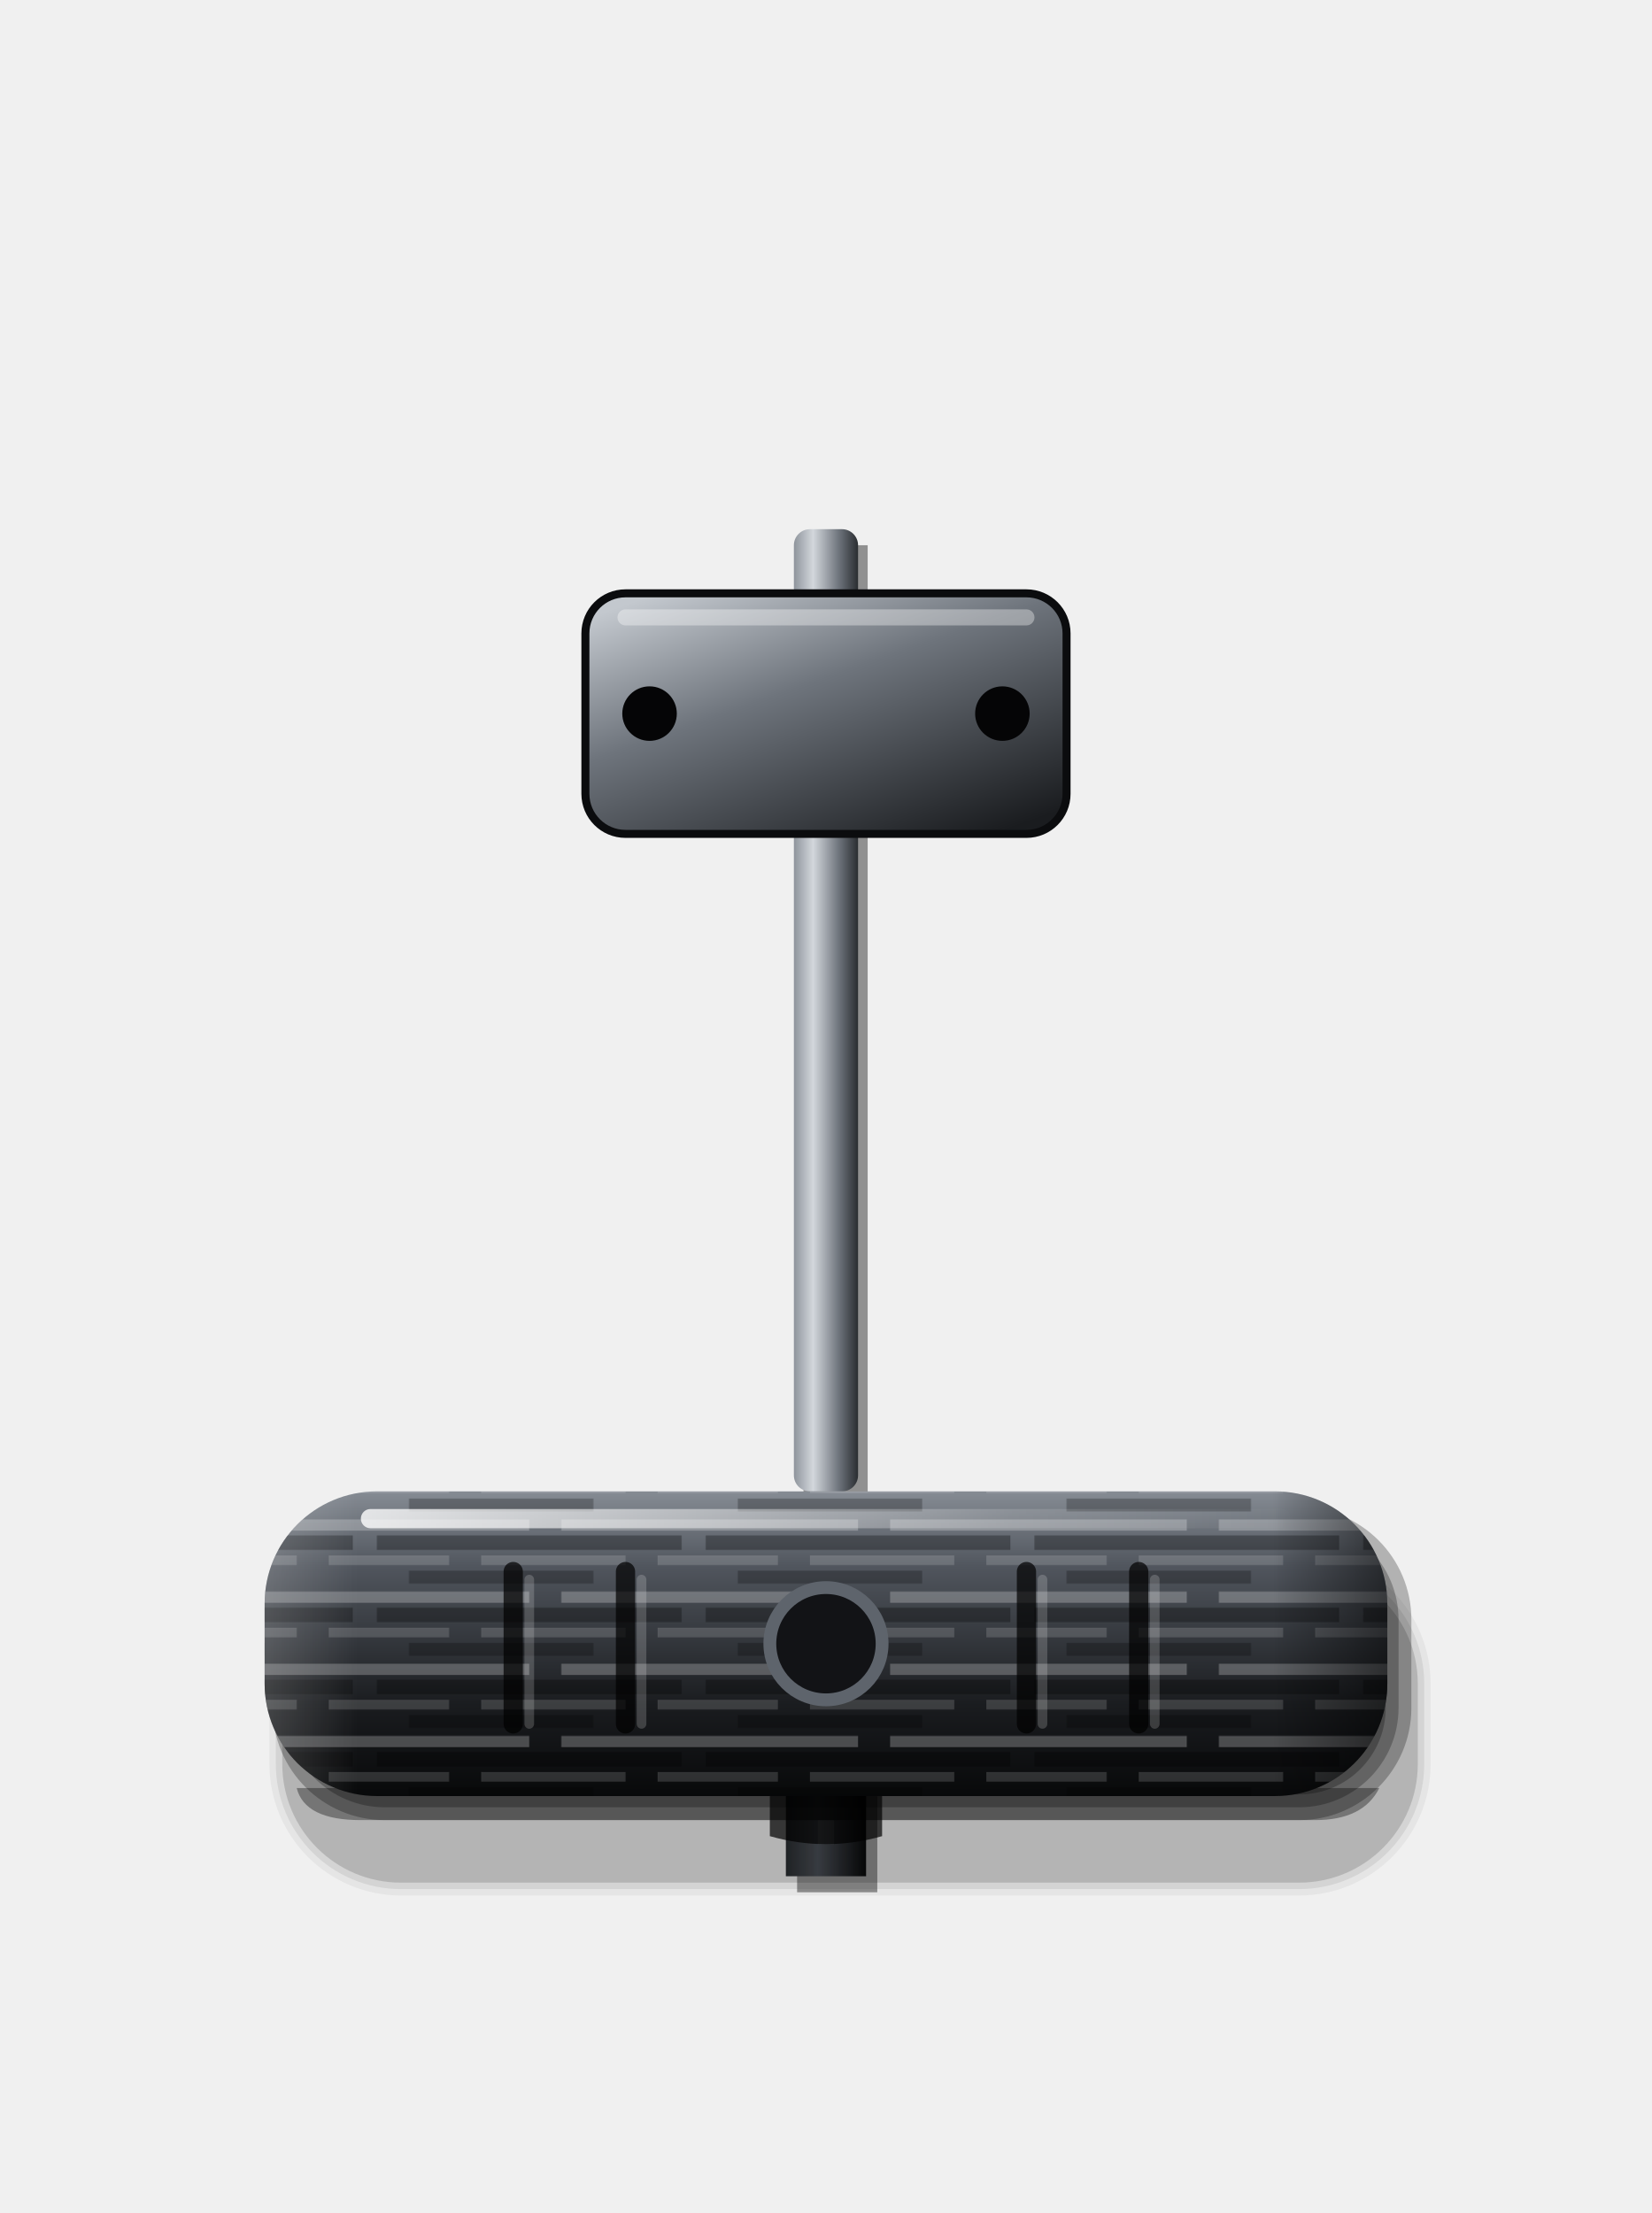
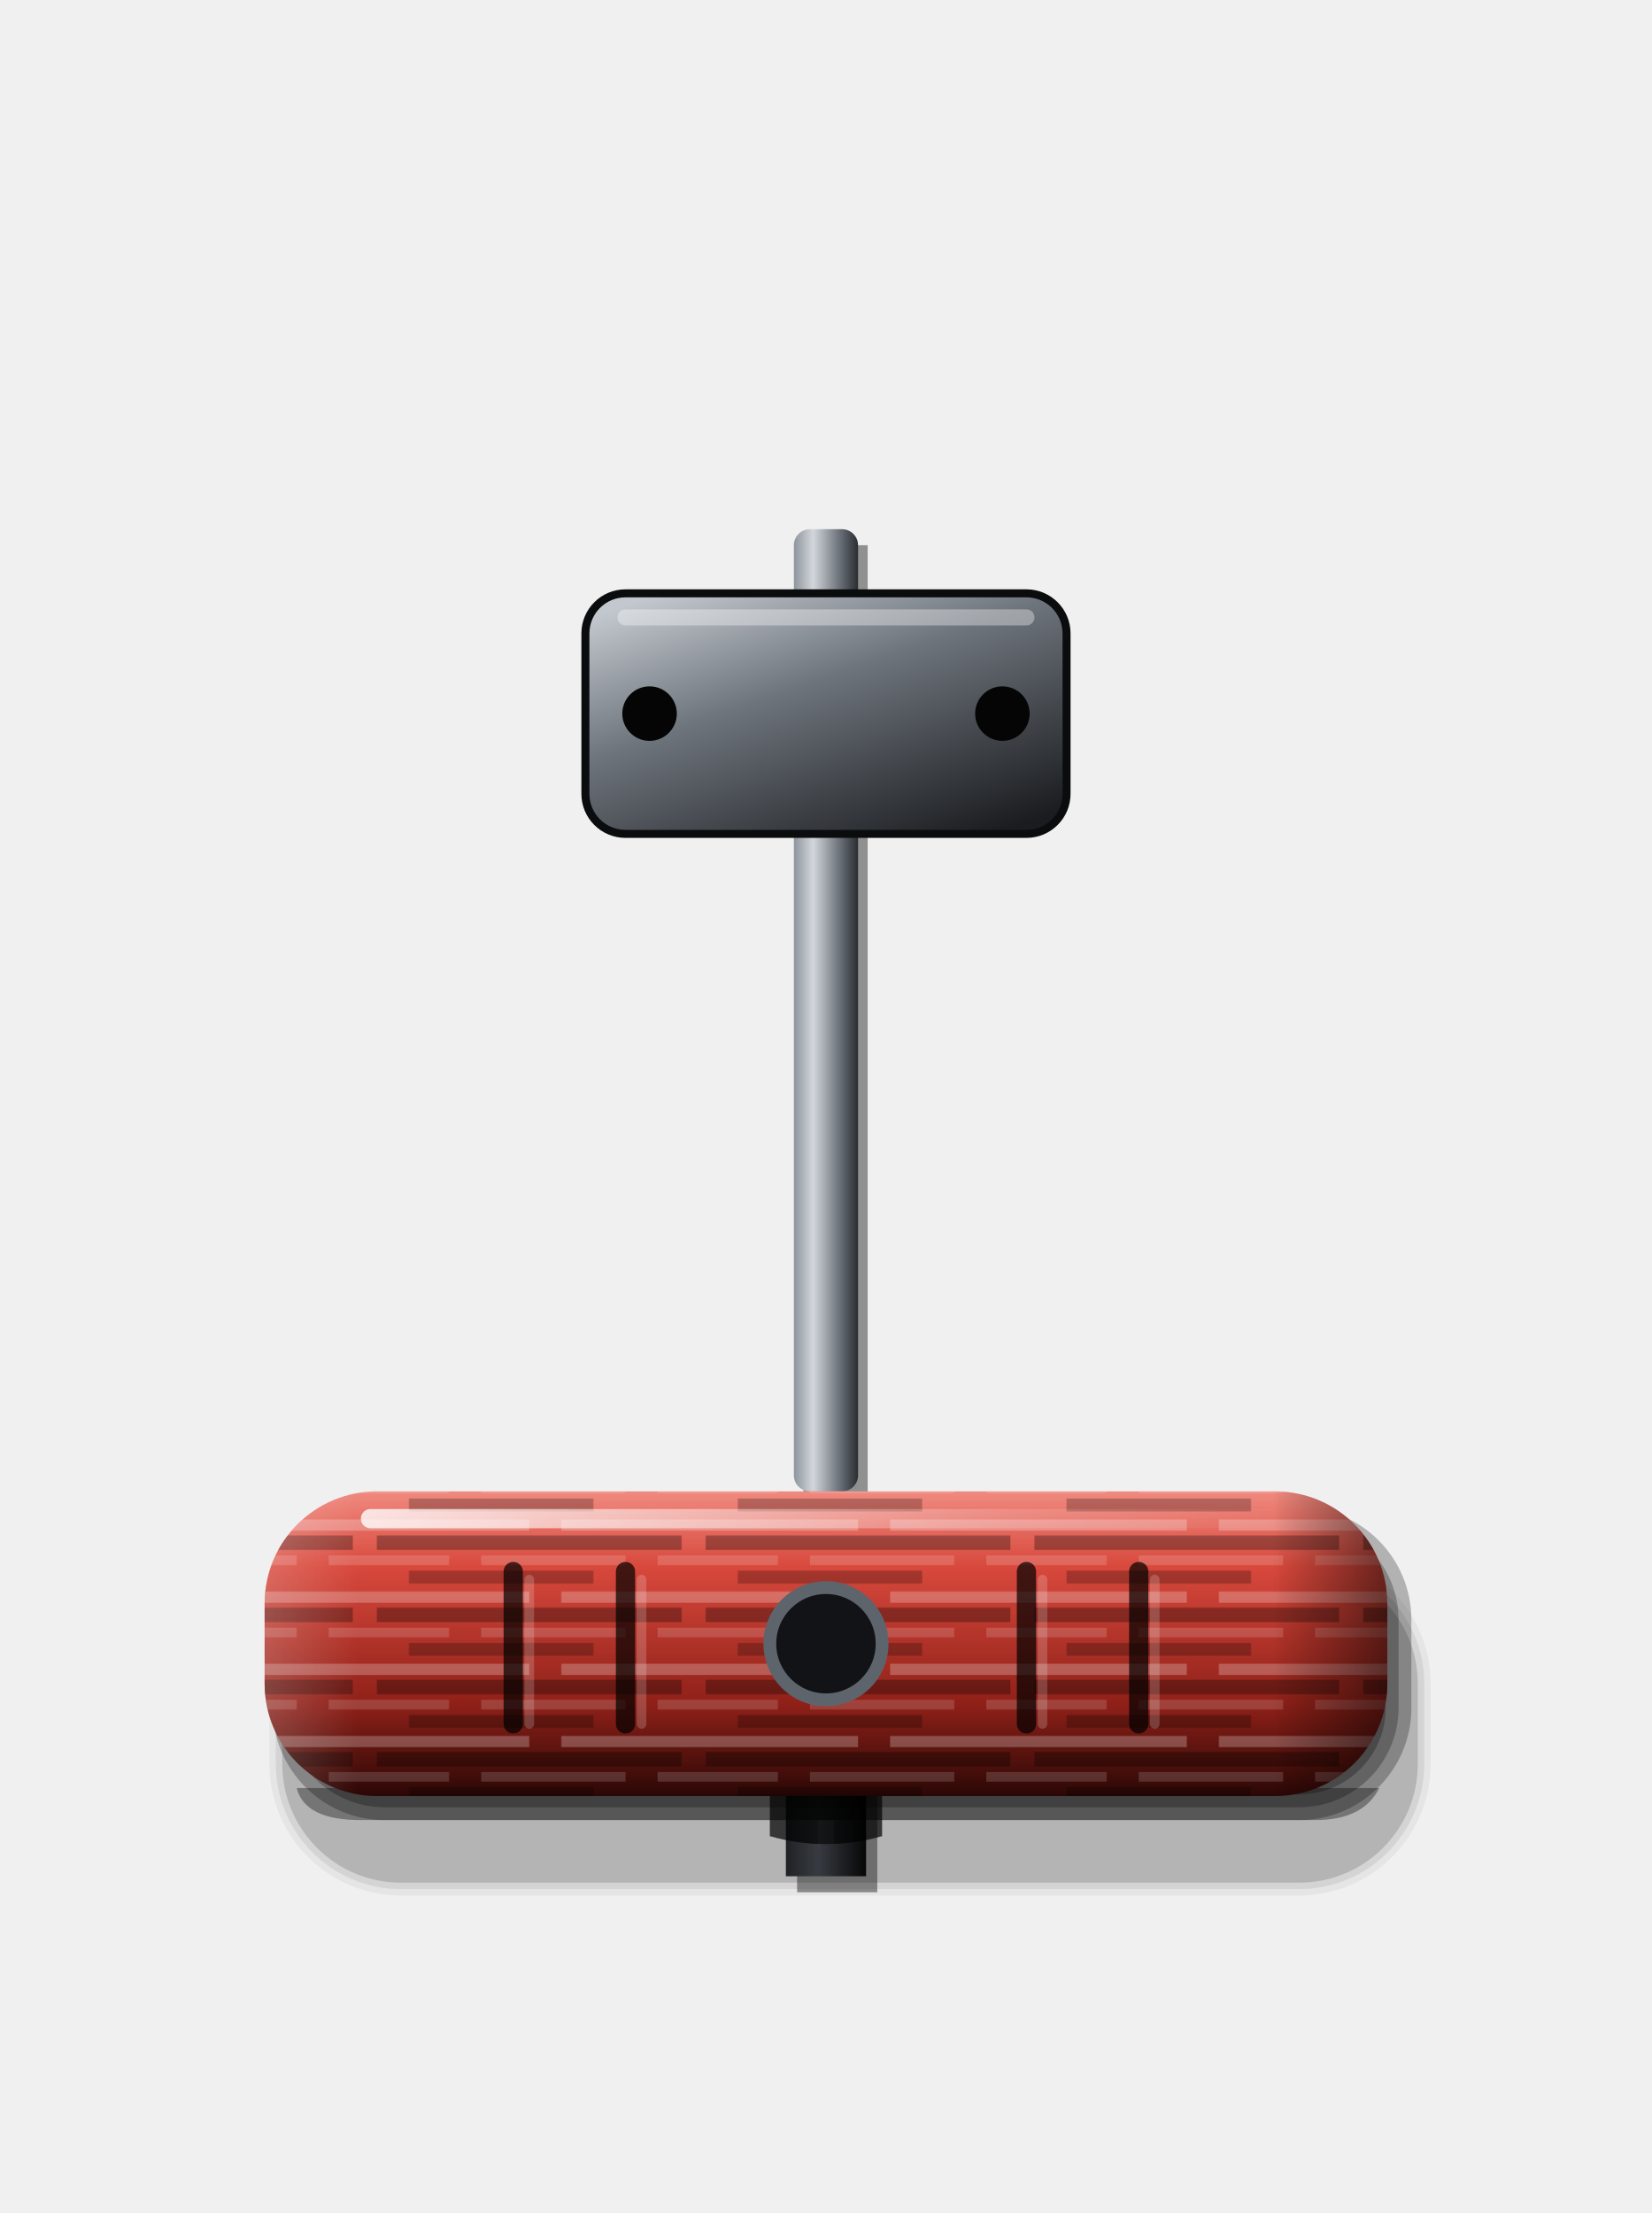
<svg xmlns="http://www.w3.org/2000/svg" viewBox="0 0 206 276" width="206" height="276">
  <defs>
    <linearGradient id="a" x1="0" y1="0" x2="0" y2="1">
-       <stop offset="0" stop-color="#868C94" />
-       <stop offset="0.25" stop-color="#50555D" />
-       <stop offset="0.7" stop-color="#1A1C1F" />
-       <stop offset="1" stop-color="#08090A" />
+       <stop offset="0" stop-color="#F08A80" />
+       <stop offset="0.25" stop-color="#D8483C" />
+       <stop offset="0.7" stop-color="#8E2018" />
+       <stop offset="1" stop-color="#2A0705" />
+     </linearGradient>
+     <linearGradient id="fr" x1="0" y1="0" x2="1" y2="0">
+       <stop offset="0" stop-color="#E5483C" />
+       <stop offset="0.5" stop-color="#D8483C" />
+       <stop offset="1" stop-color="#8E2018" />
    </linearGradient>
    <linearGradient id="b" x1="0" y1="0" x2="1" y2="0">
      <stop offset="0" stop-color="#FFFFFF" stop-opacity="0.18" />
      <stop offset="0.08" stop-color="#FFFFFF" stop-opacity="0" />
      <stop offset="0.9" stop-color="#000" stop-opacity="0" />
      <stop offset="1" stop-color="#000" stop-opacity="0.5" />
    </linearGradient>
    <linearGradient id="c" x1="0" y1="0" x2="1" y2="0">
      <stop offset="0" stop-color="#FFFFFF" stop-opacity="0.8" />
      <stop offset="0.7" stop-color="#FFFFFF" stop-opacity="0.15" />
      <stop offset="1" stop-color="#FFFFFF" stop-opacity="0" />
    </linearGradient>
    <linearGradient id="d" x1="0" y1="0" x2="1" y2="0">
      <stop offset="0" stop-color="#8E949C" />
      <stop offset="0.3" stop-color="#D3D7DC" />
      <stop offset="0.7" stop-color="#6E747C" />
      <stop offset="1" stop-color="#2A2D31" />
    </linearGradient>
    <linearGradient id="p" x1="0" y1="0" x2="0" y2="1">
      <stop offset="0" stop-color="#F2F4F6" />
      <stop offset="0.4" stop-color="#B9BEC4" />
      <stop offset="1" stop-color="#4A4F56" />
    </linearGradient>
    <linearGradient id="f" x1="0" y1="0" x2="1" y2="0">
      <stop offset="0" stop-color="#2A2D31" />
      <stop offset="0.4" stop-color="#4A4F56" />
      <stop offset="1" stop-color="#08090A" />
    </linearGradient>
    <linearGradient id="g" x1="0.15" y1="0" x2="0.85" y2="1">
      <stop offset="0" stop-color="#C3C8CE" />
      <stop offset="0.4" stop-color="#6E747C" />
      <stop offset="1" stop-color="#1A1C1F" />
    </linearGradient>
    <pattern id="br" width="41" height="9" patternUnits="userSpaceOnUse">
      <path d="M0 1.2H25M29 1.2H41" stroke="#FFFFFF" stroke-opacity="0.24" stroke-width="1.4" />
      <path d="M6 3.4H41M0 3.4H3" stroke="#000" stroke-opacity="0.3" stroke-width="1.8" />
      <path d="M0 5.6H15M19 5.6H37" stroke="#FFFFFF" stroke-opacity="0.15" stroke-width="1.2" />
      <path d="M10 7.7H33" stroke="#000" stroke-opacity="0.24" stroke-width="1.6" />
    </pattern>
  </defs>
  <rect x="99.4" y="222" width="10" height="14" fill="#000" fill-opacity="0.4" />
  <rect x="98" y="220" width="10" height="14" fill="url(#f)" />
  <line x1="103" y1="220" x2="103" y2="234" stroke="#FFFFFF" stroke-opacity="0.12" stroke-width="2" stroke-dasharray="3 4" />
  <rect x="100.2" y="68" width="8" height="120" fill="#000" fill-opacity="0.4" />
  <rect x="99" y="66" width="8" height="120" rx="2" fill="url(#d)" />
  <rect x="73" y="74" width="60" height="30" rx="5" fill="url(#g)" stroke="#0B0C0E" stroke-width="1" />
  <rect x="77" y="76" width="52" height="2" rx="1" fill="#FFFFFF" fill-opacity="0.35" />
  <circle cx="81" cy="89.0" r="3.4" fill="#050506" />
  <circle cx="125" cy="89.0" r="3.4" fill="#050506" />
  <path d="M50 195.2H162A14.8 14.8 0 0 1 176.8 210V220A14.8 14.8 0 0 1 162 234.8H50A14.8 14.8 0 0 1 35.2 220V210A14.8 14.8 0 0 1 50 195.2Z" fill="#000" fill-opacity="0.150" />
  <path d="M50 194.4H162A15.6 15.6 0 0 1 177.6 210V220A15.6 15.6 0 0 1 162 235.6H50A15.6 15.6 0 0 1 34.4 220V210A15.6 15.6 0 0 1 50 194.4Z" fill="#000" fill-opacity="0.075" />
  <path d="M50 193.6H162A16.4 16.4 0 0 1 178.4 210V220A16.4 16.4 0 0 1 162 236.4H50A16.4 16.4 0 0 1 33.6 220V210A16.4 16.4 0 0 1 50 193.6Z" fill="#000" fill-opacity="0.050" />
  <rect x="34.0" y="188.0" width="142.0" height="39.0" rx="14.0" fill="#000" fill-opacity="0.26" />
  <rect x="35.6" y="189.6" width="138.8" height="35.8" rx="12.4" fill="#000" fill-opacity="0.26" />
  <rect x="37.2" y="191.2" width="135.6" height="32.6" rx="10.8" fill="#000" fill-opacity="0.26" />
  <path d="M96 223H110V229Q103 231 96 229Z" fill="#000" fill-opacity="0.7" />
  <path d="M37 223H172Q170 227 164 227H45Q38 227 37 223Z" fill="#000" fill-opacity="0.35" />
  <rect data-grip="" x="33" y="186" width="140" height="38" rx="14" fill="url(#a)" />
  <rect x="33" y="186" width="140" height="38" rx="14" fill="url(#br)" />
  <rect x="33" y="186" width="140" height="38" rx="14" fill="url(#b)" />
  <rect x="45" y="188.2" width="116" height="2.4" rx="1.2" fill="url(#c)" />
  <line x1="64" y1="196" x2="64" y2="215" stroke="#000" stroke-opacity="0.7" stroke-width="2.4" stroke-linecap="round" />
  <line x1="66" y1="197" x2="66" y2="215" stroke="#FFFFFF" stroke-opacity="0.18" stroke-width="1.2" stroke-linecap="round" />
  <line x1="78" y1="196" x2="78" y2="215" stroke="#000" stroke-opacity="0.7" stroke-width="2.4" stroke-linecap="round" />
  <line x1="80" y1="197" x2="80" y2="215" stroke="#FFFFFF" stroke-opacity="0.18" stroke-width="1.2" stroke-linecap="round" />
  <line x1="128" y1="196" x2="128" y2="215" stroke="#000" stroke-opacity="0.7" stroke-width="2.4" stroke-linecap="round" />
  <line x1="130" y1="197" x2="130" y2="215" stroke="#FFFFFF" stroke-opacity="0.18" stroke-width="1.2" stroke-linecap="round" />
  <line x1="142" y1="196" x2="142" y2="215" stroke="#000" stroke-opacity="0.7" stroke-width="2.4" stroke-linecap="round" />
  <line x1="144" y1="197" x2="144" y2="215" stroke="#FFFFFF" stroke-opacity="0.18" stroke-width="1.2" stroke-linecap="round" />
  <circle cx="103" cy="205" r="7" fill="#121316" stroke="#5E646C" stroke-width="1.6" />
</svg>
